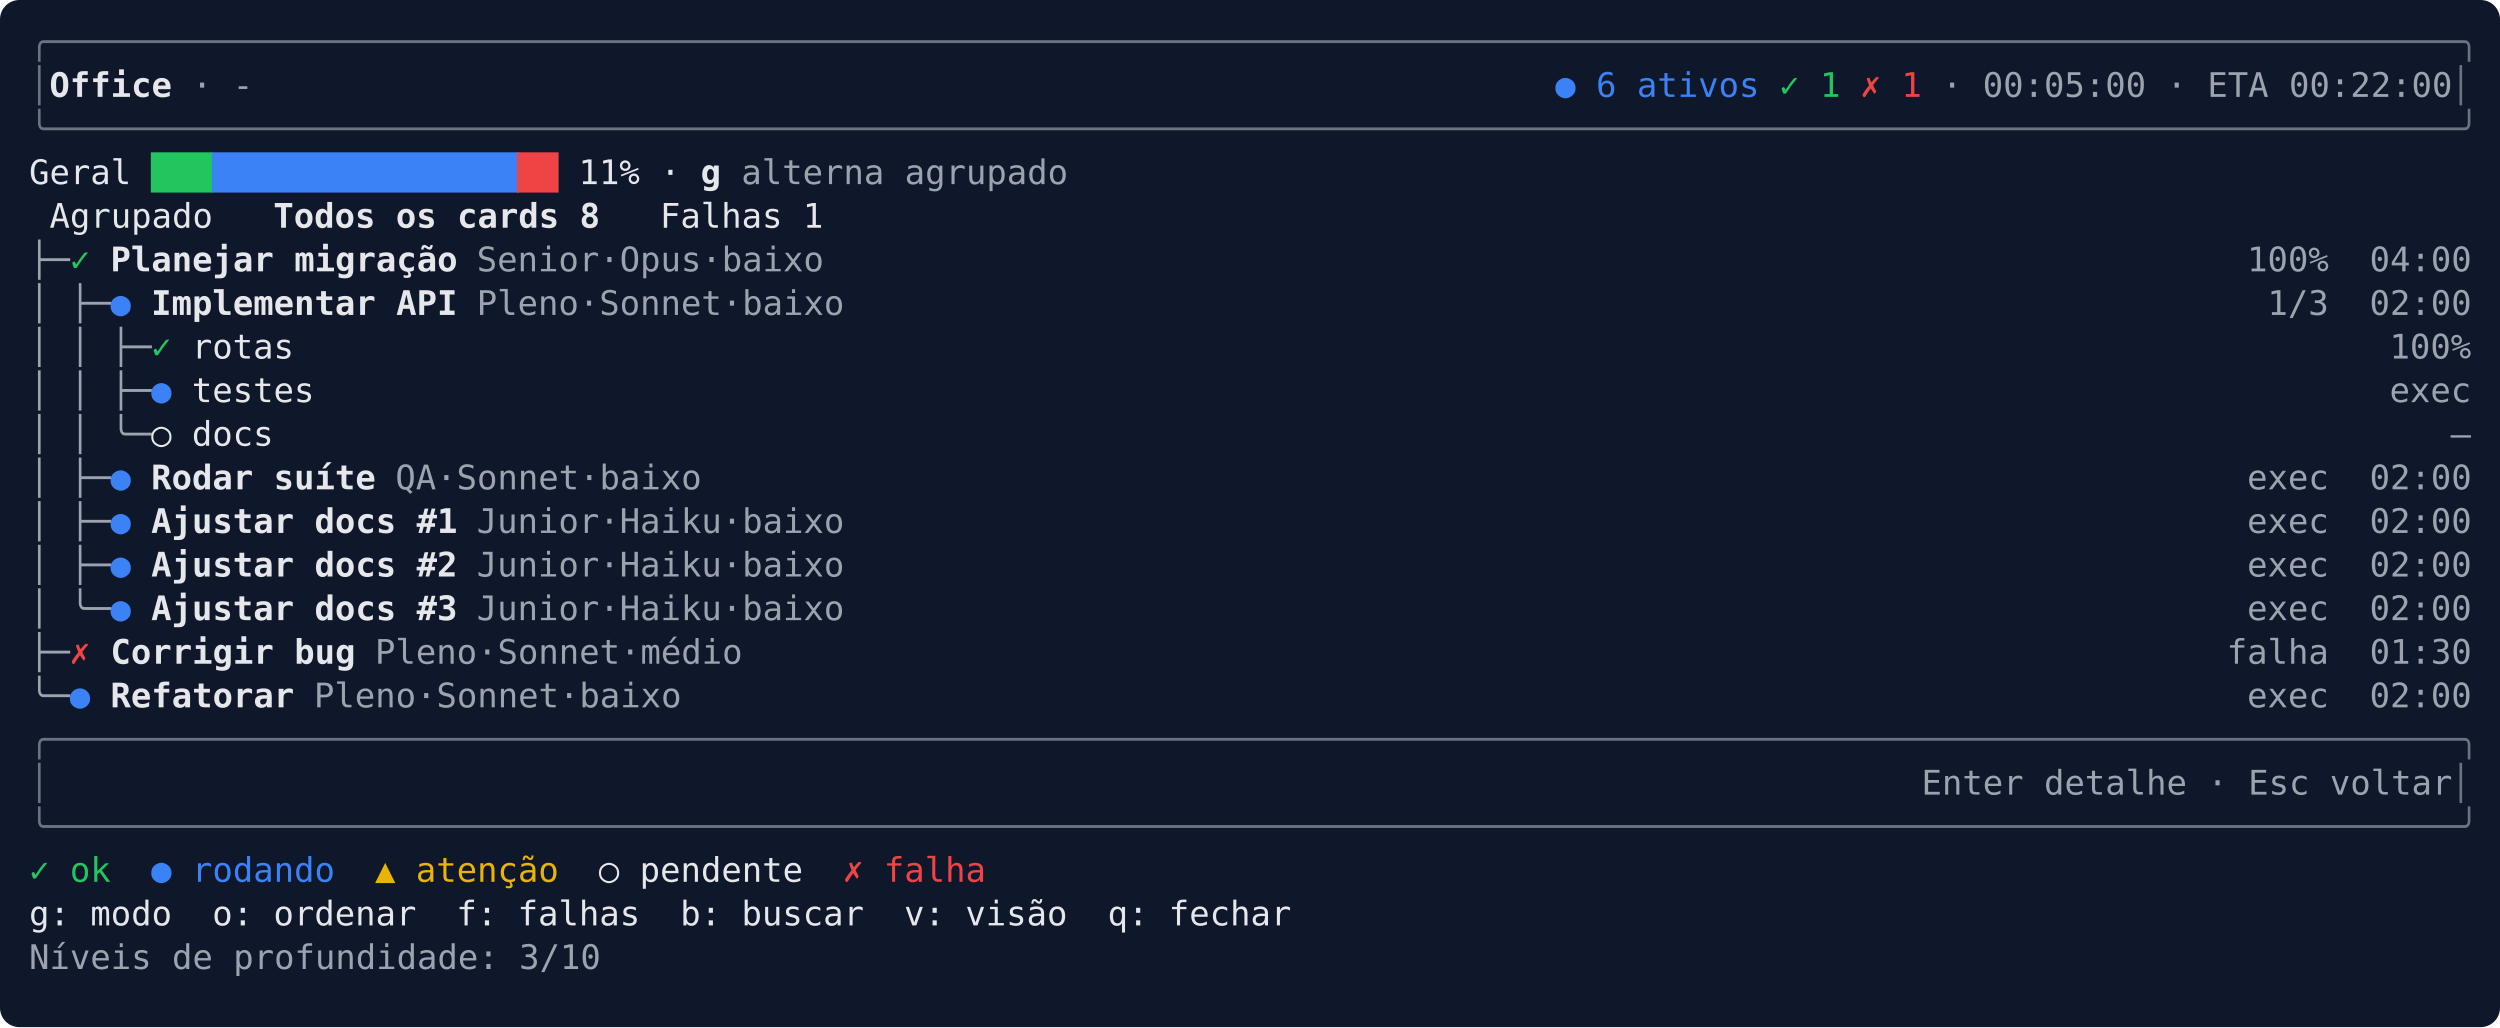
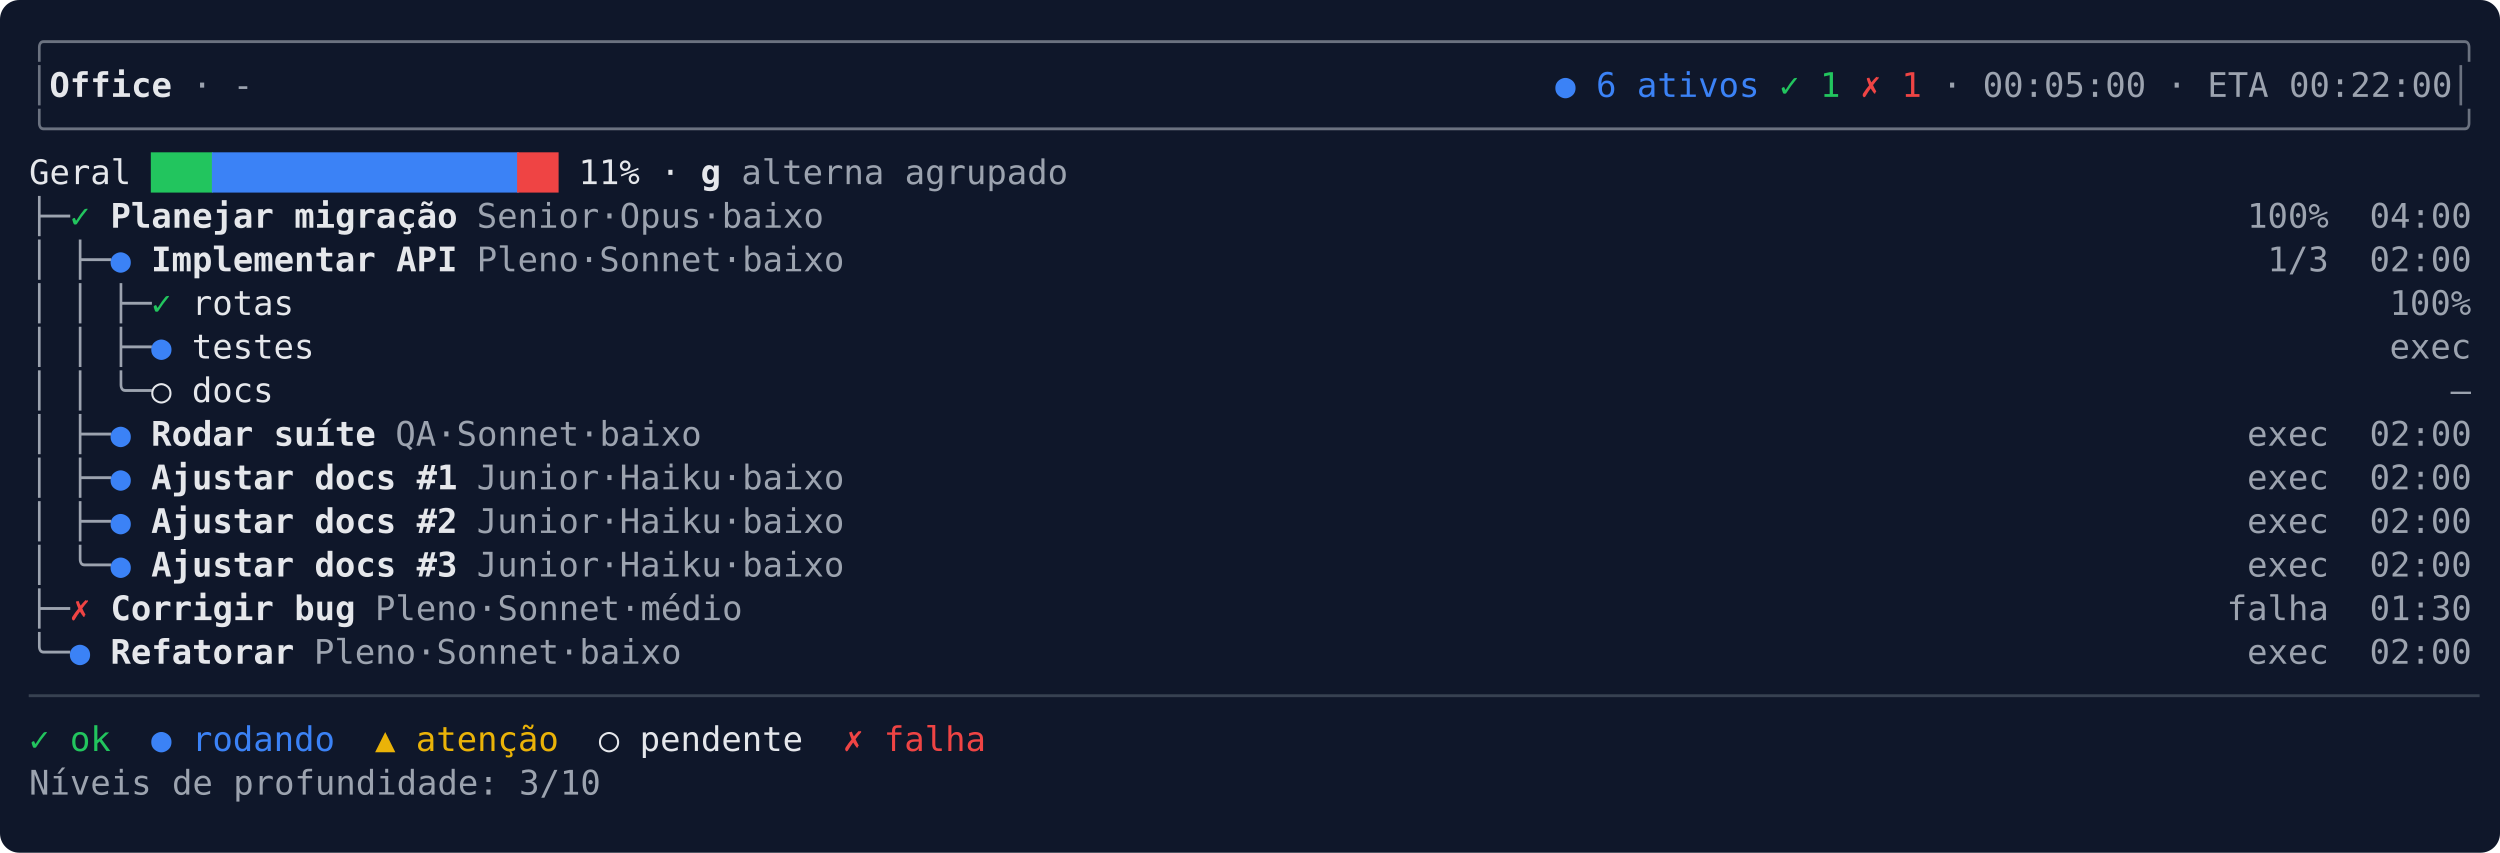
- <svg xmlns="http://www.w3.org/2000/svg" width="1032" height="424" font-family="Menlo,Consolas,monospace" font-size="14">
+ <svg xmlns="http://www.w3.org/2000/svg" width="1032" height="352" font-family="Menlo,Consolas,monospace" font-size="14">
  <rect width="100%" height="100%" rx="8" fill="#0f172a" />
  <text y="22">
    <tspan x="12.0" fill="#6b7280" xml:space="preserve">╭──────────────────────────────────────────────────────────────────────────────────────────────────────────────────────╮</tspan>
  </text>
  <text y="40">
    <tspan x="12.0" fill="#6b7280" xml:space="preserve">│</tspan>
    <tspan x="20.4" fill="#e5e7eb" font-weight="bold" xml:space="preserve">Office</tspan>
    <tspan x="70.8" fill="#9ca3af" xml:space="preserve"> · -</tspan>
    <tspan x="104.4" fill="#e5e7eb" xml:space="preserve">                                                                </tspan>
    <tspan x="642.0" fill="#3b82f6" xml:space="preserve">● 6 ativos</tspan>
    <tspan x="726.0" fill="#22c55e" xml:space="preserve"> ✓ 1</tspan>
    <tspan x="759.6" fill="#ef4444" xml:space="preserve"> ✗ 1</tspan>
    <tspan x="793.2" fill="#9ca3af" xml:space="preserve"> · 00:05:00 · ETA 00:22:00</tspan>
    <tspan x="1011.6" fill="#6b7280" xml:space="preserve">│</tspan>
  </text>
  <text y="58">
    <tspan x="12.0" fill="#6b7280" xml:space="preserve">╰──────────────────────────────────────────────────────────────────────────────────────────────────────────────────────╯</tspan>
  </text>
  <text y="76">
    <tspan x="12.0" fill="#e5e7eb" xml:space="preserve">Geral </tspan>
    <tspan x="62.4" fill="#22c55e" xml:space="preserve">███</tspan>
    <tspan x="87.6" fill="#3b82f6" xml:space="preserve">███████████████</tspan>
    <tspan x="213.6" fill="#ef4444" xml:space="preserve">██</tspan>
    <tspan x="230.4" fill="#9ca3af" xml:space="preserve" />
    <tspan x="230.4" fill="#e5e7eb" xml:space="preserve"> 11% · </tspan>
    <tspan x="289.2" fill="#e5e7eb" font-weight="bold" xml:space="preserve">g</tspan>
    <tspan x="297.6" fill="#9ca3af" xml:space="preserve"> alterna agrupado</tspan>
  </text>
  <text y="94">
-     <tspan x="12.0" fill="#e5e7eb" xml:space="preserve"> Agrupado </tspan>
-     <tspan x="96.0" fill="#e5e7eb" xml:space="preserve"> </tspan>
-     <tspan x="104.4" fill="#e5e7eb" font-weight="bold" xml:space="preserve"> Todos os cards 8 </tspan>
-     <tspan x="255.6" fill="#e5e7eb" xml:space="preserve"> </tspan>
-     <tspan x="264.0" fill="#e5e7eb" xml:space="preserve"> Falhas 1 </tspan>
-     <tspan x="348.0" fill="#e5e7eb" xml:space="preserve"> </tspan>
-   </text>
-   <text y="112">
    <tspan x="12.0" fill="#9ca3af" xml:space="preserve">├─</tspan>
    <tspan x="28.8" fill="#22c55e" xml:space="preserve">✓ </tspan>
    <tspan x="45.6" fill="#e5e7eb" font-weight="bold" xml:space="preserve">Planejar migração</tspan>
    <tspan x="188.4" fill="#e5e7eb" xml:space="preserve"> </tspan>
    <tspan x="196.8" fill="#9ca3af" xml:space="preserve">Senior·Opus·baixo</tspan>
    <tspan x="339.6" fill="#e5e7eb" xml:space="preserve">                                                                      </tspan>
    <tspan x="927.6" fill="#9ca3af" xml:space="preserve">100%  04:00</tspan>
  </text>
-   <text y="130">
+   <text y="112">
    <tspan x="12.0" fill="#9ca3af" xml:space="preserve">│ ├─</tspan>
    <tspan x="45.6" fill="#3b82f6" xml:space="preserve">● </tspan>
    <tspan x="62.4" fill="#e5e7eb" font-weight="bold" xml:space="preserve">Implementar API</tspan>
    <tspan x="188.4" fill="#e5e7eb" xml:space="preserve"> </tspan>
    <tspan x="196.8" fill="#9ca3af" xml:space="preserve">Pleno·Sonnet·baixo</tspan>
    <tspan x="348.0" fill="#e5e7eb" xml:space="preserve">                                                                      </tspan>
    <tspan x="936.0" fill="#9ca3af" xml:space="preserve">1/3  02:00</tspan>
  </text>
-   <text y="148">
+   <text y="130">
    <tspan x="12.0" fill="#9ca3af" xml:space="preserve">│ │ ├─</tspan>
    <tspan x="62.4" fill="#22c55e" xml:space="preserve">✓ </tspan>
    <tspan x="79.2" fill="#e5e7eb" xml:space="preserve">rotas</tspan>
    <tspan x="121.2" fill="#e5e7eb" xml:space="preserve">                                                                                                       </tspan>
    <tspan x="986.4" fill="#9ca3af" xml:space="preserve">100%</tspan>
  </text>
-   <text y="166">
+   <text y="148">
    <tspan x="12.0" fill="#9ca3af" xml:space="preserve">│ │ ├─</tspan>
    <tspan x="62.4" fill="#3b82f6" xml:space="preserve">● </tspan>
    <tspan x="79.2" fill="#e5e7eb" xml:space="preserve">testes</tspan>
    <tspan x="129.6" fill="#e5e7eb" xml:space="preserve">                                                                                                      </tspan>
    <tspan x="986.4" fill="#9ca3af" xml:space="preserve">exec</tspan>
  </text>
-   <text y="184">
+   <text y="166">
    <tspan x="12.0" fill="#9ca3af" xml:space="preserve">│ │ ╰─</tspan>
    <tspan x="62.4" fill="#e5e7eb" xml:space="preserve">○ </tspan>
    <tspan x="79.2" fill="#e5e7eb" xml:space="preserve">docs</tspan>
    <tspan x="112.8" fill="#e5e7eb" xml:space="preserve">                                                                                                           </tspan>
    <tspan x="1011.6" fill="#9ca3af" xml:space="preserve">—</tspan>
  </text>
-   <text y="202">
+   <text y="184">
    <tspan x="12.0" fill="#9ca3af" xml:space="preserve">│ ├─</tspan>
    <tspan x="45.6" fill="#3b82f6" xml:space="preserve">● </tspan>
    <tspan x="62.4" fill="#e5e7eb" font-weight="bold" xml:space="preserve">Rodar suíte</tspan>
    <tspan x="154.8" fill="#e5e7eb" xml:space="preserve"> </tspan>
    <tspan x="163.2" fill="#9ca3af" xml:space="preserve">QA·Sonnet·baixo</tspan>
    <tspan x="289.2" fill="#e5e7eb" xml:space="preserve">                                                                            </tspan>
    <tspan x="927.6" fill="#9ca3af" xml:space="preserve">exec  02:00</tspan>
  </text>
-   <text y="220">
+   <text y="202">
    <tspan x="12.0" fill="#9ca3af" xml:space="preserve">│ ├─</tspan>
    <tspan x="45.6" fill="#3b82f6" xml:space="preserve">● </tspan>
    <tspan x="62.4" fill="#e5e7eb" font-weight="bold" xml:space="preserve">Ajustar docs #1</tspan>
    <tspan x="188.4" fill="#e5e7eb" xml:space="preserve"> </tspan>
    <tspan x="196.8" fill="#9ca3af" xml:space="preserve">Junior·Haiku·baixo</tspan>
    <tspan x="348.0" fill="#e5e7eb" xml:space="preserve">                                                                     </tspan>
    <tspan x="927.6" fill="#9ca3af" xml:space="preserve">exec  02:00</tspan>
  </text>
-   <text y="238">
+   <text y="220">
    <tspan x="12.0" fill="#9ca3af" xml:space="preserve">│ ├─</tspan>
    <tspan x="45.6" fill="#3b82f6" xml:space="preserve">● </tspan>
    <tspan x="62.4" fill="#e5e7eb" font-weight="bold" xml:space="preserve">Ajustar docs #2</tspan>
    <tspan x="188.4" fill="#e5e7eb" xml:space="preserve"> </tspan>
    <tspan x="196.8" fill="#9ca3af" xml:space="preserve">Junior·Haiku·baixo</tspan>
    <tspan x="348.0" fill="#e5e7eb" xml:space="preserve">                                                                     </tspan>
    <tspan x="927.6" fill="#9ca3af" xml:space="preserve">exec  02:00</tspan>
  </text>
-   <text y="256">
+   <text y="238">
    <tspan x="12.0" fill="#9ca3af" xml:space="preserve">│ ╰─</tspan>
    <tspan x="45.6" fill="#3b82f6" xml:space="preserve">● </tspan>
    <tspan x="62.4" fill="#e5e7eb" font-weight="bold" xml:space="preserve">Ajustar docs #3</tspan>
    <tspan x="188.4" fill="#e5e7eb" xml:space="preserve"> </tspan>
    <tspan x="196.8" fill="#9ca3af" xml:space="preserve">Junior·Haiku·baixo</tspan>
    <tspan x="348.0" fill="#e5e7eb" xml:space="preserve">                                                                     </tspan>
    <tspan x="927.6" fill="#9ca3af" xml:space="preserve">exec  02:00</tspan>
  </text>
-   <text y="274">
+   <text y="256">
    <tspan x="12.0" fill="#9ca3af" xml:space="preserve">├─</tspan>
    <tspan x="28.8" fill="#ef4444" xml:space="preserve">✗ </tspan>
    <tspan x="45.6" fill="#e5e7eb" font-weight="bold" xml:space="preserve">Corrigir bug</tspan>
    <tspan x="146.4" fill="#e5e7eb" xml:space="preserve"> </tspan>
    <tspan x="154.8" fill="#9ca3af" xml:space="preserve">Pleno·Sonnet·médio</tspan>
    <tspan x="306.0" fill="#e5e7eb" xml:space="preserve">                                                                         </tspan>
    <tspan x="919.2" fill="#9ca3af" xml:space="preserve">falha  01:30</tspan>
  </text>
-   <text y="292">
+   <text y="274">
    <tspan x="12.0" fill="#9ca3af" xml:space="preserve">╰─</tspan>
    <tspan x="28.8" fill="#3b82f6" xml:space="preserve">● </tspan>
    <tspan x="45.6" fill="#e5e7eb" font-weight="bold" xml:space="preserve">Refatorar</tspan>
    <tspan x="121.2" fill="#e5e7eb" xml:space="preserve"> </tspan>
    <tspan x="129.6" fill="#9ca3af" xml:space="preserve">Pleno·Sonnet·baixo</tspan>
    <tspan x="280.8" fill="#e5e7eb" xml:space="preserve">                                                                             </tspan>
    <tspan x="927.6" fill="#9ca3af" xml:space="preserve">exec  02:00</tspan>
  </text>
+   <text y="292">
+     <tspan x="12.0" fill="#374151" xml:space="preserve">────────────────────────────────────────────────────────────────────────────────────────────────────────────────────────</tspan>
+   </text>
  <text y="310">
-     <tspan x="12.0" fill="#6b7280" xml:space="preserve">╭──────────────────────────────────────────────────────────────────────────────────────────────────────────────────────╮</tspan>
-   </text>
-   <text y="328">
-     <tspan x="12.0" fill="#6b7280" xml:space="preserve">│</tspan>
-     <tspan x="20.4" fill="#9ca3af" xml:space="preserve" />
-     <tspan x="20.4" fill="#e5e7eb" xml:space="preserve">                                                                                            </tspan>
-     <tspan x="793.2" fill="#9ca3af" xml:space="preserve">Enter detalhe · Esc voltar</tspan>
-     <tspan x="1011.6" fill="#6b7280" xml:space="preserve">│</tspan>
-   </text>
-   <text y="346">
-     <tspan x="12.0" fill="#6b7280" xml:space="preserve">╰──────────────────────────────────────────────────────────────────────────────────────────────────────────────────────╯</tspan>
-   </text>
-   <text y="364">
    <tspan x="12.0" fill="#22c55e" xml:space="preserve">✓ ok</tspan>
    <tspan x="45.6" fill="#e5e7eb" xml:space="preserve">  </tspan>
    <tspan x="62.4" fill="#3b82f6" xml:space="preserve">● rodando</tspan>
    <tspan x="138.0" fill="#e5e7eb" xml:space="preserve">  </tspan>
    <tspan x="154.8" fill="#eab308" xml:space="preserve">▲ atenção</tspan>
    <tspan x="230.4" fill="#e5e7eb" xml:space="preserve">  </tspan>
    <tspan x="247.2" fill="#e5e7eb" xml:space="preserve">○ pendente</tspan>
    <tspan x="331.2" fill="#e5e7eb" xml:space="preserve">  </tspan>
    <tspan x="348.0" fill="#ef4444" xml:space="preserve">✗ falha</tspan>
  </text>
-   <text y="382">
-     <tspan x="12.0" fill="#e5e7eb" xml:space="preserve">g: modo</tspan>
-     <tspan x="70.8" fill="#e5e7eb" xml:space="preserve">  </tspan>
-     <tspan x="87.6" fill="#e5e7eb" xml:space="preserve">o: ordenar</tspan>
-     <tspan x="171.6" fill="#e5e7eb" xml:space="preserve">  </tspan>
-     <tspan x="188.4" fill="#e5e7eb" xml:space="preserve">f: falhas</tspan>
-     <tspan x="264.0" fill="#e5e7eb" xml:space="preserve">  </tspan>
-     <tspan x="280.8" fill="#e5e7eb" xml:space="preserve">b: buscar</tspan>
-     <tspan x="356.4" fill="#e5e7eb" xml:space="preserve">  </tspan>
-     <tspan x="373.2" fill="#e5e7eb" xml:space="preserve">v: visão</tspan>
-     <tspan x="440.4" fill="#e5e7eb" xml:space="preserve">  </tspan>
-     <tspan x="457.2" fill="#e5e7eb" xml:space="preserve">q: fechar</tspan>
-     <tspan x="532.8" fill="#e5e7eb" xml:space="preserve">  </tspan>
-   </text>
-   <text y="400">
+   <text y="328">
    <tspan x="12.0" fill="#9ca3af" xml:space="preserve">Níveis de profundidade: 3/10</tspan>
  </text>
</svg>
